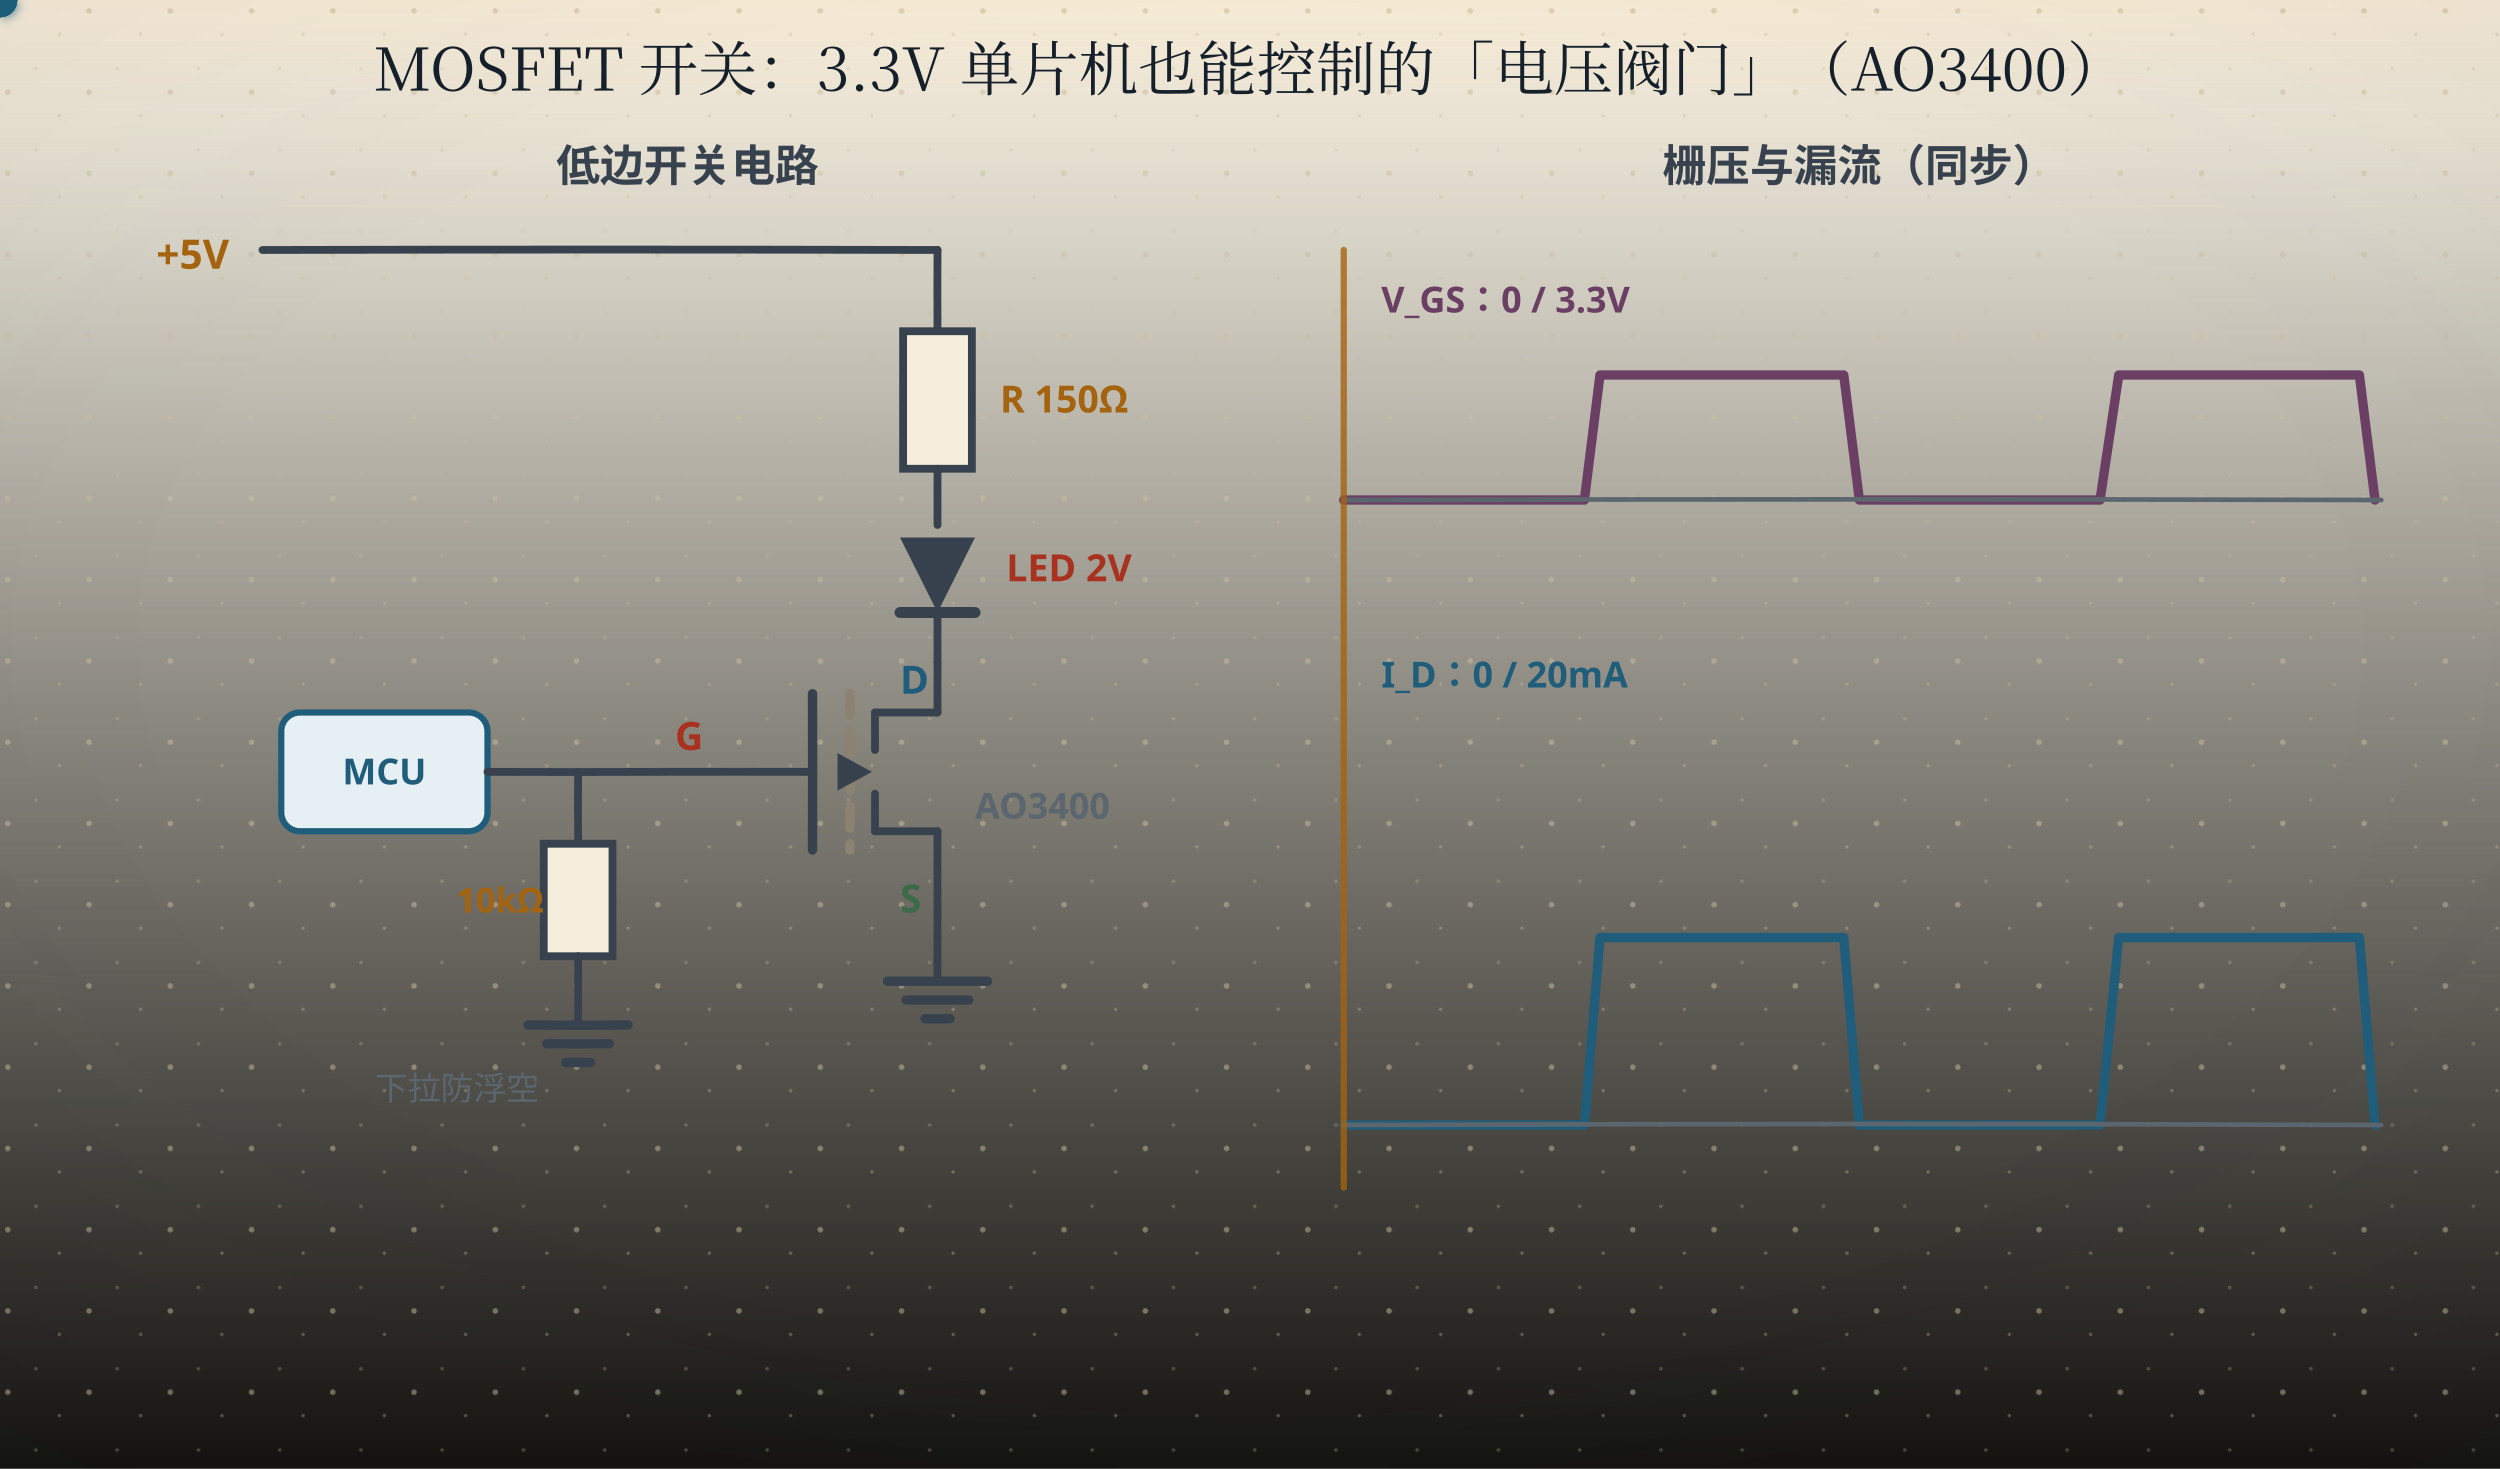
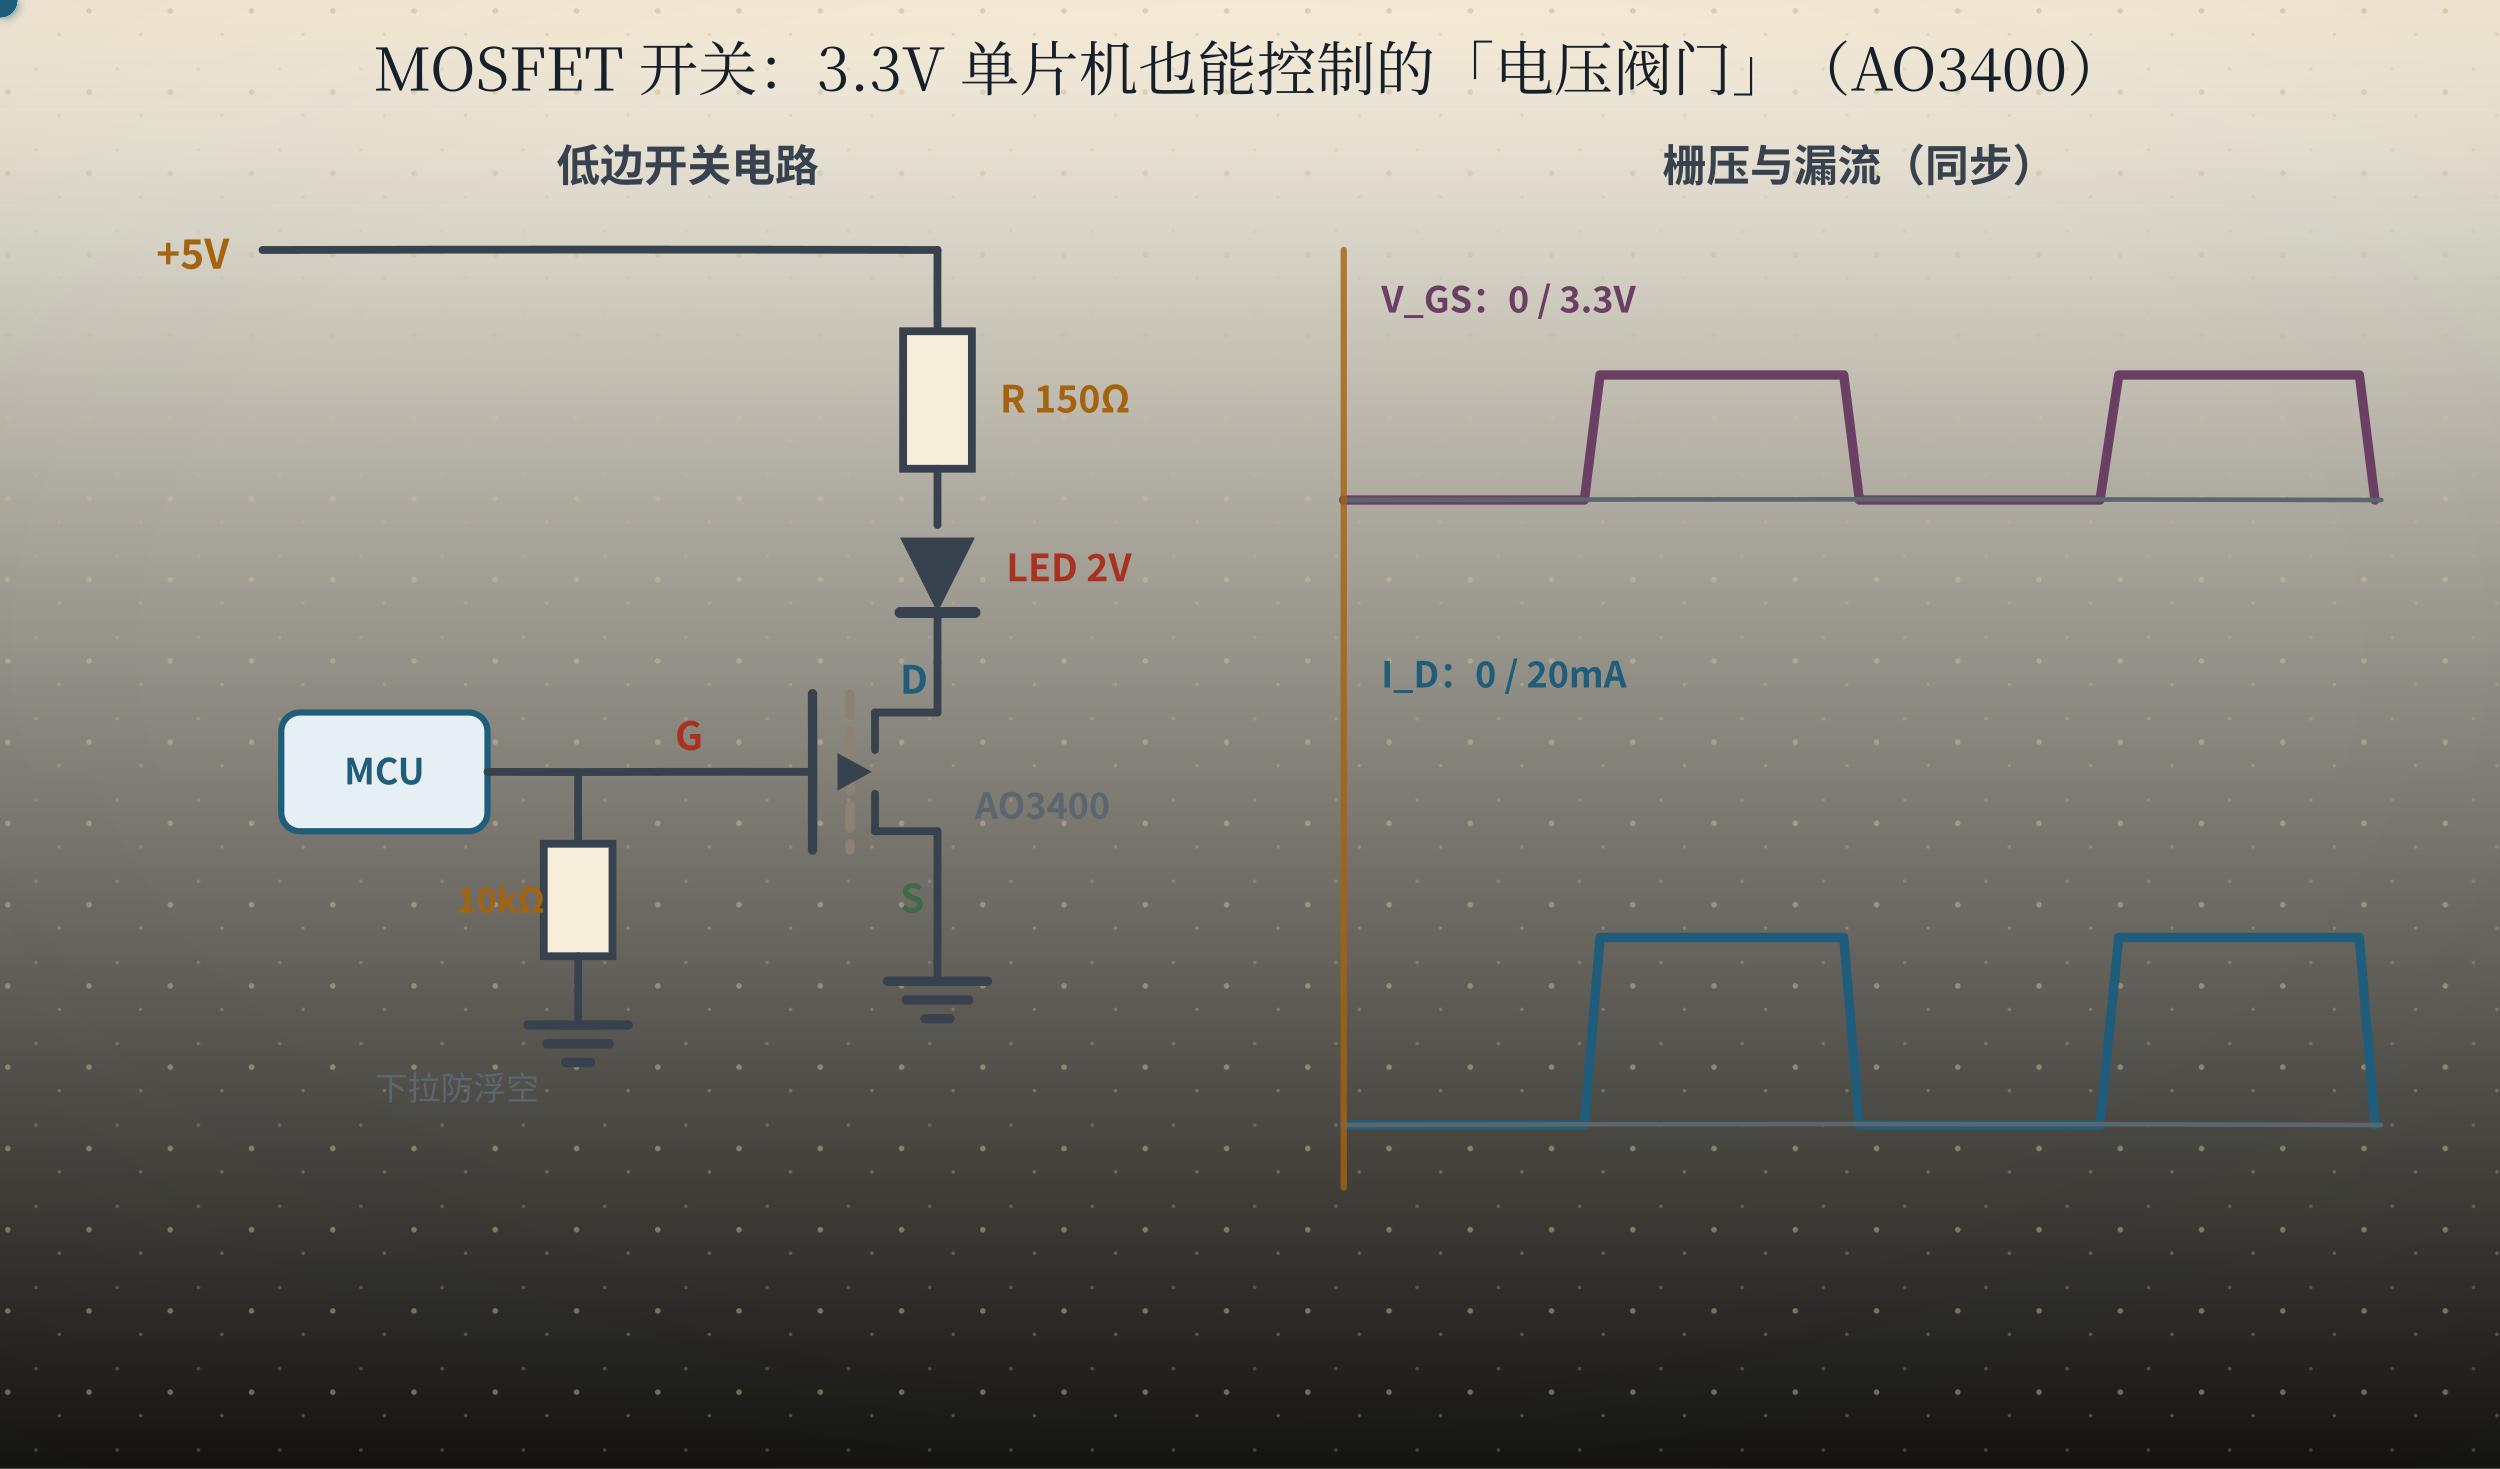
<svg xmlns="http://www.w3.org/2000/svg" width="800" height="470" viewBox="0 0 800 470" role="img" aria-labelledby="ttl">
  <defs>
    <linearGradient id="bgL" x1="0" y1="0" x2="0" y2="1">
      <stop offset="0" stop-color="#fdf8ea" />
      <stop offset="1" stop-color="#141310" />
    </linearGradient>
    <linearGradient id="bgD" x1="0" y1="0" x2="0" y2="1">
      <stop offset="0" stop-color="#141310" />
      <stop offset="1" stop-color="#1d1a14" />
    </linearGradient>
    <radialGradient id="vig" cx="0.5" cy="0.44" r="0.78">
      <stop offset="0.55" stop-color="#16202b" stop-opacity="0" />
      <stop offset="1" stop-color="#16202b" stop-opacity="0.055" />
    </radialGradient>
    <linearGradient id="hdr" x1="0" y1="0" x2="0" y2="1">
      <stop offset="0" stop-color="#a4630f" stop-opacity="0.10" />
      <stop offset="0.55" stop-color="#a4630f" stop-opacity="0.028" />
      <stop offset="1" stop-color="#a4630f" stop-opacity="0" />
    </linearGradient>
    <linearGradient id="hdrD" x1="0" y1="0" x2="0" y2="1">
      <stop offset="0" stop-color="#dcab63" stop-opacity="0.13" />
      <stop offset="0.55" stop-color="#dcab63" stop-opacity="0.04" />
      <stop offset="1" stop-color="#dcab63" stop-opacity="0" />
    </linearGradient>
    <pattern id="dots" width="26" height="26" patternUnits="userSpaceOnUse">
      <circle cx="2.5" cy="3.5" r="0.9" fill="#c9bb9d" />
      <circle cx="19" cy="11" r="0.55" fill="#c9bb9d" opacity="0.7" />
      <circle cx="11.5" cy="22" r="0.6" fill="#c9bb9d" opacity="0.55" />
    </pattern>
    <filter id="soft" x="-40%" y="-40%" width="180%" height="180%">
      <feDropShadow dx="0" dy="1.4" stdDeviation="2" flood-color="#16202b" flood-opacity="0.13" />
    </filter>
    <filter id="pglow" x="-70%" y="-70%" width="240%" height="240%">
      <feGaussianBlur stdDeviation="1.7" result="b" />
      <feMerge>
        <feMergeNode in="b" />
        <feMergeNode in="SourceGraphic" />
      </feMerge>
    </filter>
  </defs>
  <rect class="page-bg" width="800" height="470" fill="url(#bgL)" />
  <rect class="page-grain" width="800" height="470" fill="url(#dots)" />
  <rect class="page-vig" width="800" height="470" fill="url(#vig)" />
  <rect class="page-hdr" width="800" height="72" fill="url(#hdr)" />
  <style>
- text{font-family:"Segoe UI","Microsoft YaHei","PingFang SC","Hiragino Sans GB",sans-serif;}
+ text{font-family:"Segoe UI","Microsoft YaHei","PingFang SC","Hiragino Sans GB","Noto Sans CJK SC","Source Han Sans SC","Noto Sans SC",sans-serif;}
line,path,polyline,polygon{stroke-linecap:round;stroke-linejoin:round}
.page-bg{fill:url(#bgL)}
.page-grain{opacity:.5}
.page-vig{opacity:1}
.page-hdr{fill:url(#hdr)}
@media (prefers-color-scheme: dark){
.page-bg{fill:url(#bgD)}
.page-grain{opacity:.34}
.page-vig{opacity:.5}
.page-hdr{fill:url(#hdrD)}
[fill="#fdf8ea"]{fill:#141310}
[stroke="#fdf8ea"]{stroke:#141310}
[fill="#f6eedb"]{fill:#1d1a14}
[stroke="#f6eedb"]{stroke:#1d1a14}
[fill="#e0d3b8"]{fill:#3b3529}
[stroke="#e0d3b8"]{stroke:#3b3529}
[fill="#c9bb9d"]{fill:#4a4436}
[stroke="#c9bb9d"]{stroke:#4a4436}
[fill="#16202b"]{fill:#ece4d3}
[stroke="#16202b"]{stroke:#ece4d3}
[fill="#37424e"]{fill:#cfc6b4}
[stroke="#37424e"]{stroke:#cfc6b4}
[fill="#5b666f"]{fill:#a79e8b}
[stroke="#5b666f"]{stroke:#a79e8b}
[fill="#8b8272"]{fill:#857c6c}
[stroke="#8b8272"]{stroke:#857c6c}
text[fill="#fdf8ea"]{fill:#f9f3e3}
[fill="#e6eff3"]{fill:#17262e}
[fill="#e4f1f3"]{fill:#15262a}
[fill="#e8efe6"]{fill:#182418}
[fill="#f6e7e1"]{fill:#281a16}
[fill="#f7eedb"]{fill:#292114}
[fill="#efe8ee"]{fill:#241c22}
text[fill="#1f5d7a"]{fill:#7fb7cf}
:is(rect,circle,path,line,polygon,polyline,ellipse,g)[fill="#1f5d7a"]{fill:#2b4d5f}
[stroke="#1f5d7a"]{stroke:#6fa3b9}
text[fill="#2f7f96"]{fill:#8ac9d8}
:is(rect,circle,path,line,polygon,polyline,ellipse,g)[fill="#2f7f96"]{fill:#2b5660}
[stroke="#2f7f96"]{stroke:#77b2c1}
text[fill="#3d6b4a"]{fill:#98c096}
:is(rect,circle,path,line,polygon,polyline,ellipse,g)[fill="#3d6b4a"]{fill:#2f4a33}
[stroke="#3d6b4a"]{stroke:#7aa87c}
text[fill="#a8321f"]{fill:#e0907a}
:is(rect,circle,path,line,polygon,polyline,ellipse,g)[fill="#a8321f"]{fill:#55231b}
[stroke="#a8321f"]{stroke:#c07a63}
text[fill="#a4630f"]{fill:#dcab63}
:is(rect,circle,path,line,polygon,polyline,ellipse,g)[fill="#a4630f"]{fill:#553a17}
[stroke="#a4630f"]{stroke:#c08a45}
text[fill="#6b3f63"]{fill:#c4a2bf}
:is(rect,circle,path,line,polygon,polyline,ellipse,g)[fill="#6b3f63"]{fill:#452c40}
[stroke="#6b3f63"]{stroke:#a17c9b}
}
</style>
  <text x="400" y="29" text-anchor="middle" font-size="19" font-weight="bold" fill="#16202b" style="font-family:'KaiTi','STKaiti','Kaiti SC','LXGW WenKai','Noto Serif CJK SC','Source Han Serif SC','Songti SC','SimSun','Noto Serif SC',serif;font-weight:400">MOSFET 开关：3.3V 单片机也能控制的「电压阀门」（AO3400）</text>
  <text x="220" y="58" text-anchor="middle" font-size="14" font-weight="bold" fill="#37424e">低边开关电路</text>
  <text x="50" y="86" font-size="13" font-weight="bold" fill="#a4630f">+5V</text>
  <path d="M84 80 Q192.00 79.72 300 80" fill="none" stroke="#37424e" stroke-width="2.5" />
  <path d="M300 80 Q299.93 93.00 300 106" fill="none" stroke="#37424e" stroke-width="2.5" />
  <rect x="289" y="106" width="22" height="44" fill="#f6eedb" stroke="#37424e" stroke-width="2.5" />
  <text x="320" y="132" font-size="12" font-weight="bold" fill="#a4630f">R 150Ω</text>
  <path d="M300 150 Q300.00 159.00 300 168" fill="none" stroke="#37424e" stroke-width="2.5" />
  <polygon points="300,196 288,172 312,172" fill="#37424e" />
  <path d="M288 196 Q300.00 195.98 312 196" fill="none" stroke="#37424e" stroke-width="3.5" />
  <path d="M300 196 Q300.04 204.00 300 212" fill="none" stroke="#37424e" stroke-width="2.5" />
  <text x="322" y="186" font-size="12" font-weight="bold" fill="#a8321f">LED 2V</text>
  <g stroke="#a4630f" stroke-width="2.5" opacity="0">
    <animate attributeName="opacity" values="0;0;0.3;1;1" keyTimes="0;0.5;0.56;0.75;1" dur="4s" repeatCount="indefinite" />
    <path d="M312 168 Q319.98 159.98 328 152" fill="none" />
    <path d="M320 176 Q328.94 168.93 338 162" fill="none" />
  </g>
  <path d="M300 212 Q299.99 220.00 300 228" fill="none" stroke="#37424e" stroke-width="2.5" />
  <path d="M300 228 Q290.00 228.03 280 228" fill="none" stroke="#37424e" stroke-width="2.5" />
  <line x1="280" y1="228" x2="280" y2="240" stroke="#37424e" stroke-width="2.5" />
  <line x1="280" y1="254" x2="280" y2="266" stroke="#37424e" stroke-width="2.5" />
  <path d="M280 266 Q290.00 266.02 300 266" fill="none" stroke="#37424e" stroke-width="2.5" />
  <path d="M300 266 Q299.98 283.00 300 300" fill="none" stroke="#37424e" stroke-width="2.5" />
  <line x1="272" y1="222" x2="272" y2="272" stroke="#8b8272" stroke-width="3" stroke-dasharray="7,5">
    <animate attributeName="opacity" values="1;1;0;0" keyTimes="0;0.5;0.54;1" dur="4s" repeatCount="indefinite" />
  </line>
  <line x1="272" y1="222" x2="272" y2="272" stroke="#3d6b4a" stroke-width="4.5" opacity="0">
    <animate attributeName="opacity" values="0;0;1;1" keyTimes="0;0.5;0.54;1" dur="4s" repeatCount="indefinite" />
  </line>
  <path d="M260 222 Q260.08 247.00 260 272" fill="none" stroke="#37424e" stroke-width="3" />
  <path d="M210 247 Q235.00 246.94 260 247" fill="none" stroke="#37424e" stroke-width="2.5" />
  <polygon points="279,247 268,241 268,253" fill="#37424e" />
  <text x="288" y="222" font-size="12.5" font-weight="bold" fill="#1f5d7a">D</text>
  <text x="288" y="292" font-size="12.5" font-weight="bold" fill="#3d6b4a">S</text>
  <text x="216" y="240" font-size="12.5" font-weight="bold" fill="#a8321f">G</text>
  <path d="M300 300 Q299.95 307.00 300 314" fill="none" stroke="#37424e" stroke-width="2.5" />
  <path d="M284 314 Q300.00 314.00 316 314" fill="none" stroke="#37424e" stroke-width="3" />
  <path d="M290 320 Q300.00 319.99 310 320" fill="none" stroke="#37424e" stroke-width="3" />
  <line x1="296" y1="326" x2="304" y2="326" stroke="#37424e" stroke-width="3" />
  <text x="312" y="262" font-size="11.5" font-weight="bold" fill="#5b666f">AO3400</text>
  <rect x="90" y="228" width="66" height="38" rx="6" fill="#e6eff3" stroke="#1f5d7a" stroke-width="2" />
  <text x="123" y="251" text-anchor="middle" font-size="11.5" font-weight="bold" fill="#1f5d7a">MCU</text>
  <path d="M156 247 Q183.00 247.11 210 247" fill="none" stroke="#37424e" stroke-width="2.5" />
  <path d="M185 247 Q184.91 258.50 185 270" fill="none" stroke="#37424e" stroke-width="2.5" />
  <rect x="174" y="270" width="22" height="36" fill="#f6eedb" stroke="#37424e" stroke-width="2.5" />
  <text x="146" y="292" font-size="11" font-weight="bold" fill="#a4630f">10kΩ</text>
  <line x1="185" y1="306" x2="185" y2="314" stroke="#37424e" stroke-width="2.5" />
  <path d="M185 314 Q185.02 321.00 185 328" fill="none" stroke="#37424e" stroke-width="2.5" />
  <path d="M169 328 Q185.00 328.14 201 328" fill="none" stroke="#37424e" stroke-width="3" />
  <path d="M175 334 Q185.00 334.06 195 334" fill="none" stroke="#37424e" stroke-width="3" />
  <line x1="181" y1="340" x2="189" y2="340" stroke="#37424e" stroke-width="3" />
  <text x="120" y="352" font-size="10.5" fill="#5b666f">下拉防浮空</text>
  <text x="360" y="290" font-size="12.5" font-weight="bold" fill="#a8321f" opacity="0">V_GS=0 &lt; V_TH=1.45V：沟道不存在<animate attributeName="opacity" values="1;1;0;0" keyTimes="0;0.48;0.52;1" dur="4s" repeatCount="indefinite" />
  </text>
  <text x="360" y="290" font-size="12.5" font-weight="bold" fill="#3d6b4a" opacity="0">V_GS=3.3V &gt; V_TH：沟道打开，I_D=20mA<animate attributeName="opacity" values="0;0;1;1" keyTimes="0;0.48;0.52;1" dur="4s" repeatCount="indefinite" />
  </text>
  <g>
    <animate attributeName="opacity" values="0;0;1;1" keyTimes="0;0.5;0.56;1" dur="4s" repeatCount="indefinite" />
    <g filter="url(#pglow)">
      <circle r="5.5" fill="#1f5d7a">
        <animateMotion dur="2.0s" begin="-0.50s" repeatCount="indefinite" path="M88,76 H296 V306" />
      </circle>
      <circle r="5.5" fill="#1f5d7a">
        <animateMotion dur="2.0s" begin="-0.21s" repeatCount="indefinite" path="M88,76 H296 V306" />
      </circle>
      <circle r="5.5" fill="#1f5d7a">
        <animateMotion dur="2.0s" begin="0.07s" repeatCount="indefinite" path="M88,76 H296 V306" />
      </circle>
      <circle r="5.5" fill="#1f5d7a">
        <animateMotion dur="2.0s" begin="0.36s" repeatCount="indefinite" path="M88,76 H296 V306" />
      </circle>
      <circle r="5.5" fill="#1f5d7a">
        <animateMotion dur="2.0s" begin="0.64s" repeatCount="indefinite" path="M88,76 H296 V306" />
      </circle>
      <circle r="5.5" fill="#1f5d7a">
        <animateMotion dur="2.0s" begin="0.93s" repeatCount="indefinite" path="M88,76 H296 V306" />
      </circle>
      <circle r="5.5" fill="#1f5d7a">
        <animateMotion dur="2.0s" begin="1.21s" repeatCount="indefinite" path="M88,76 H296 V306" />
      </circle>
    </g>
  </g>
  <text x="595" y="58" text-anchor="middle" font-size="14" font-weight="bold" fill="#37424e">栅压与漏流（同步）</text>
  <text x="442" y="100" font-size="11.5" font-weight="bold" fill="#6b3f63">V_GS：0 / 3.3V</text>
  <path d="M430,160 L435,160 L440,160 L445,160 L451,160 L456,160 L461,160 L466,160 L471,160 L476,160 L482,160 L487,160 L492,160 L497,160 L502,160 L507,160 L512,120 L518,120 L523,120 L528,120 L533,120 L538,120 L543,120 L549,120 L554,120 L559,120 L564,120 L569,120 L574,120 L580,120 L585,120 L590,120 L595,160 L600,160 L605,160 L610,160 L616,160 L621,160 L626,160 L631,160 L636,160 L641,160 L647,160 L652,160 L657,160 L662,160 L667,160 L672,160 L678,120 L683,120 L688,120 L693,120 L698,120 L703,120 L708,120 L714,120 L719,120 L724,120 L729,120 L734,120 L739,120 L745,120 L750,120 L755,120 L760,160" fill="none" stroke="#6b3f63" stroke-width="3" />
  <path d="M430 160 Q596.00 159.58 762 160" fill="none" stroke="#5b666f" stroke-width="1.5" />
  <text x="442" y="220" font-size="11.5" font-weight="bold" fill="#1f5d7a">I_D：0 / 20mA</text>
  <path d="M430,360 L435,360 L440,360 L445,360 L451,360 L456,360 L461,360 L466,360 L471,360 L476,360 L482,360 L487,360 L492,360 L497,360 L502,360 L507,360 L512,300 L518,300 L523,300 L528,300 L533,300 L538,300 L543,300 L549,300 L554,300 L559,300 L564,300 L569,300 L574,300 L580,300 L585,300 L590,300 L595,360 L600,360 L605,360 L610,360 L616,360 L621,360 L626,360 L631,360 L636,360 L641,360 L647,360 L652,360 L657,360 L662,360 L667,360 L672,360 L678,300 L683,300 L688,300 L693,300 L698,300 L703,300 L708,300 L714,300 L719,300 L724,300 L729,300 L734,300 L739,300 L745,300 L750,300 L755,300 L760,360" fill="none" stroke="#1f5d7a" stroke-width="3" />
  <path d="M430 360 Q596.00 359.36 762 360" fill="none" stroke="#5b666f" stroke-width="1.5" />
  <line x1="430" y1="80" x2="430" y2="380" stroke="#a4630f" stroke-width="2" opacity="0.8">
    <animate attributeName="x1" values="430;760;430" keyTimes="0;0.99;1" dur="4s" repeatCount="indefinite" />
    <animate attributeName="x2" values="430;760;430" keyTimes="0;0.99;1" dur="4s" repeatCount="indefinite" />
  </line>
  <g>
    <animateTransform attributeName="transform" type="translate" values="0 6.0;0 0.0;0 0.0;0 6.0;0 6.0" keyTimes="0;0.04;0.44;0.5;1" dur="4s" repeatCount="indefinite" />
    <rect x="163.8" y="396.9" width="472.5" height="24.1" rx="12.0" fill="#a8321f" fill-opacity="0.09" stroke="#a8321f" stroke-opacity="0.38" stroke-width="1.3" filter="url(#soft)" opacity="0">
      <animate attributeName="opacity" values="0;1;1;0;0" keyTimes="0;0.04;0.44;0.5;1" dur="4s" repeatCount="indefinite" />
    </rect>
    <text x="400" y="410" text-anchor="middle" font-size="14.5" font-weight="bold" fill="#a8321f" opacity="0">① 栅压 0V：沟道不存在，LED 灭——漏源之间是「断开的开关」<animate attributeName="opacity" values="0;1;1;0;0" keyTimes="0;0.04;0.44;0.5;1" dur="4s" repeatCount="indefinite" />
    </text>
  </g>
  <g>
    <animateTransform attributeName="transform" type="translate" values="0 6.0;0 6.0;0 0.0;0 0.0" keyTimes="0;0.52;0.58;1" dur="4s" repeatCount="indefinite" />
    <rect x="125.9" y="396.9" width="548.2" height="24.1" rx="12.0" fill="#3d6b4a" fill-opacity="0.09" stroke="#3d6b4a" stroke-opacity="0.38" stroke-width="1.3" filter="url(#soft)" opacity="0">
      <animate attributeName="opacity" values="0;0;1;1" keyTimes="0;0.52;0.58;1" dur="4s" repeatCount="indefinite" />
    </rect>
    <text x="400" y="410" text-anchor="middle" font-size="14.5" font-weight="bold" fill="#3d6b4a" opacity="0">② 栅压 3.3V &gt; 阈值 1.45V：沟道形成，LED 亮，I_D=(5−2)÷150≈20mA<animate attributeName="opacity" values="0;0;1;1" keyTimes="0;0.52;0.58;1" dur="4s" repeatCount="indefinite" />
    </text>
  </g>
  <g opacity="0">
    <animate attributeName="opacity" values="0;0;1;1" keyTimes="0;0.6;0.65;1" dur="4s" repeatCount="indefinite" />
    <rect x="30" y="428" width="740" height="34.0" rx="9" fill="#e8efe6" stroke="#3d6b4a" stroke-width="1.5" filter="url(#soft)" />
    <rect x="36" y="435" width="3" height="20.0" rx="1.5" fill="#3d6b4a" />
    <text x="400" y="450.0" text-anchor="middle" font-size="13.5" font-weight="bold" fill="#3d6b4a">栅极只取 nA 级漏电——电压控制零功耗 · MCU 驱动必须选「逻辑电平」MOS（2N7000 在 3.3V 下不可靠）</text>
  </g>
</svg>
